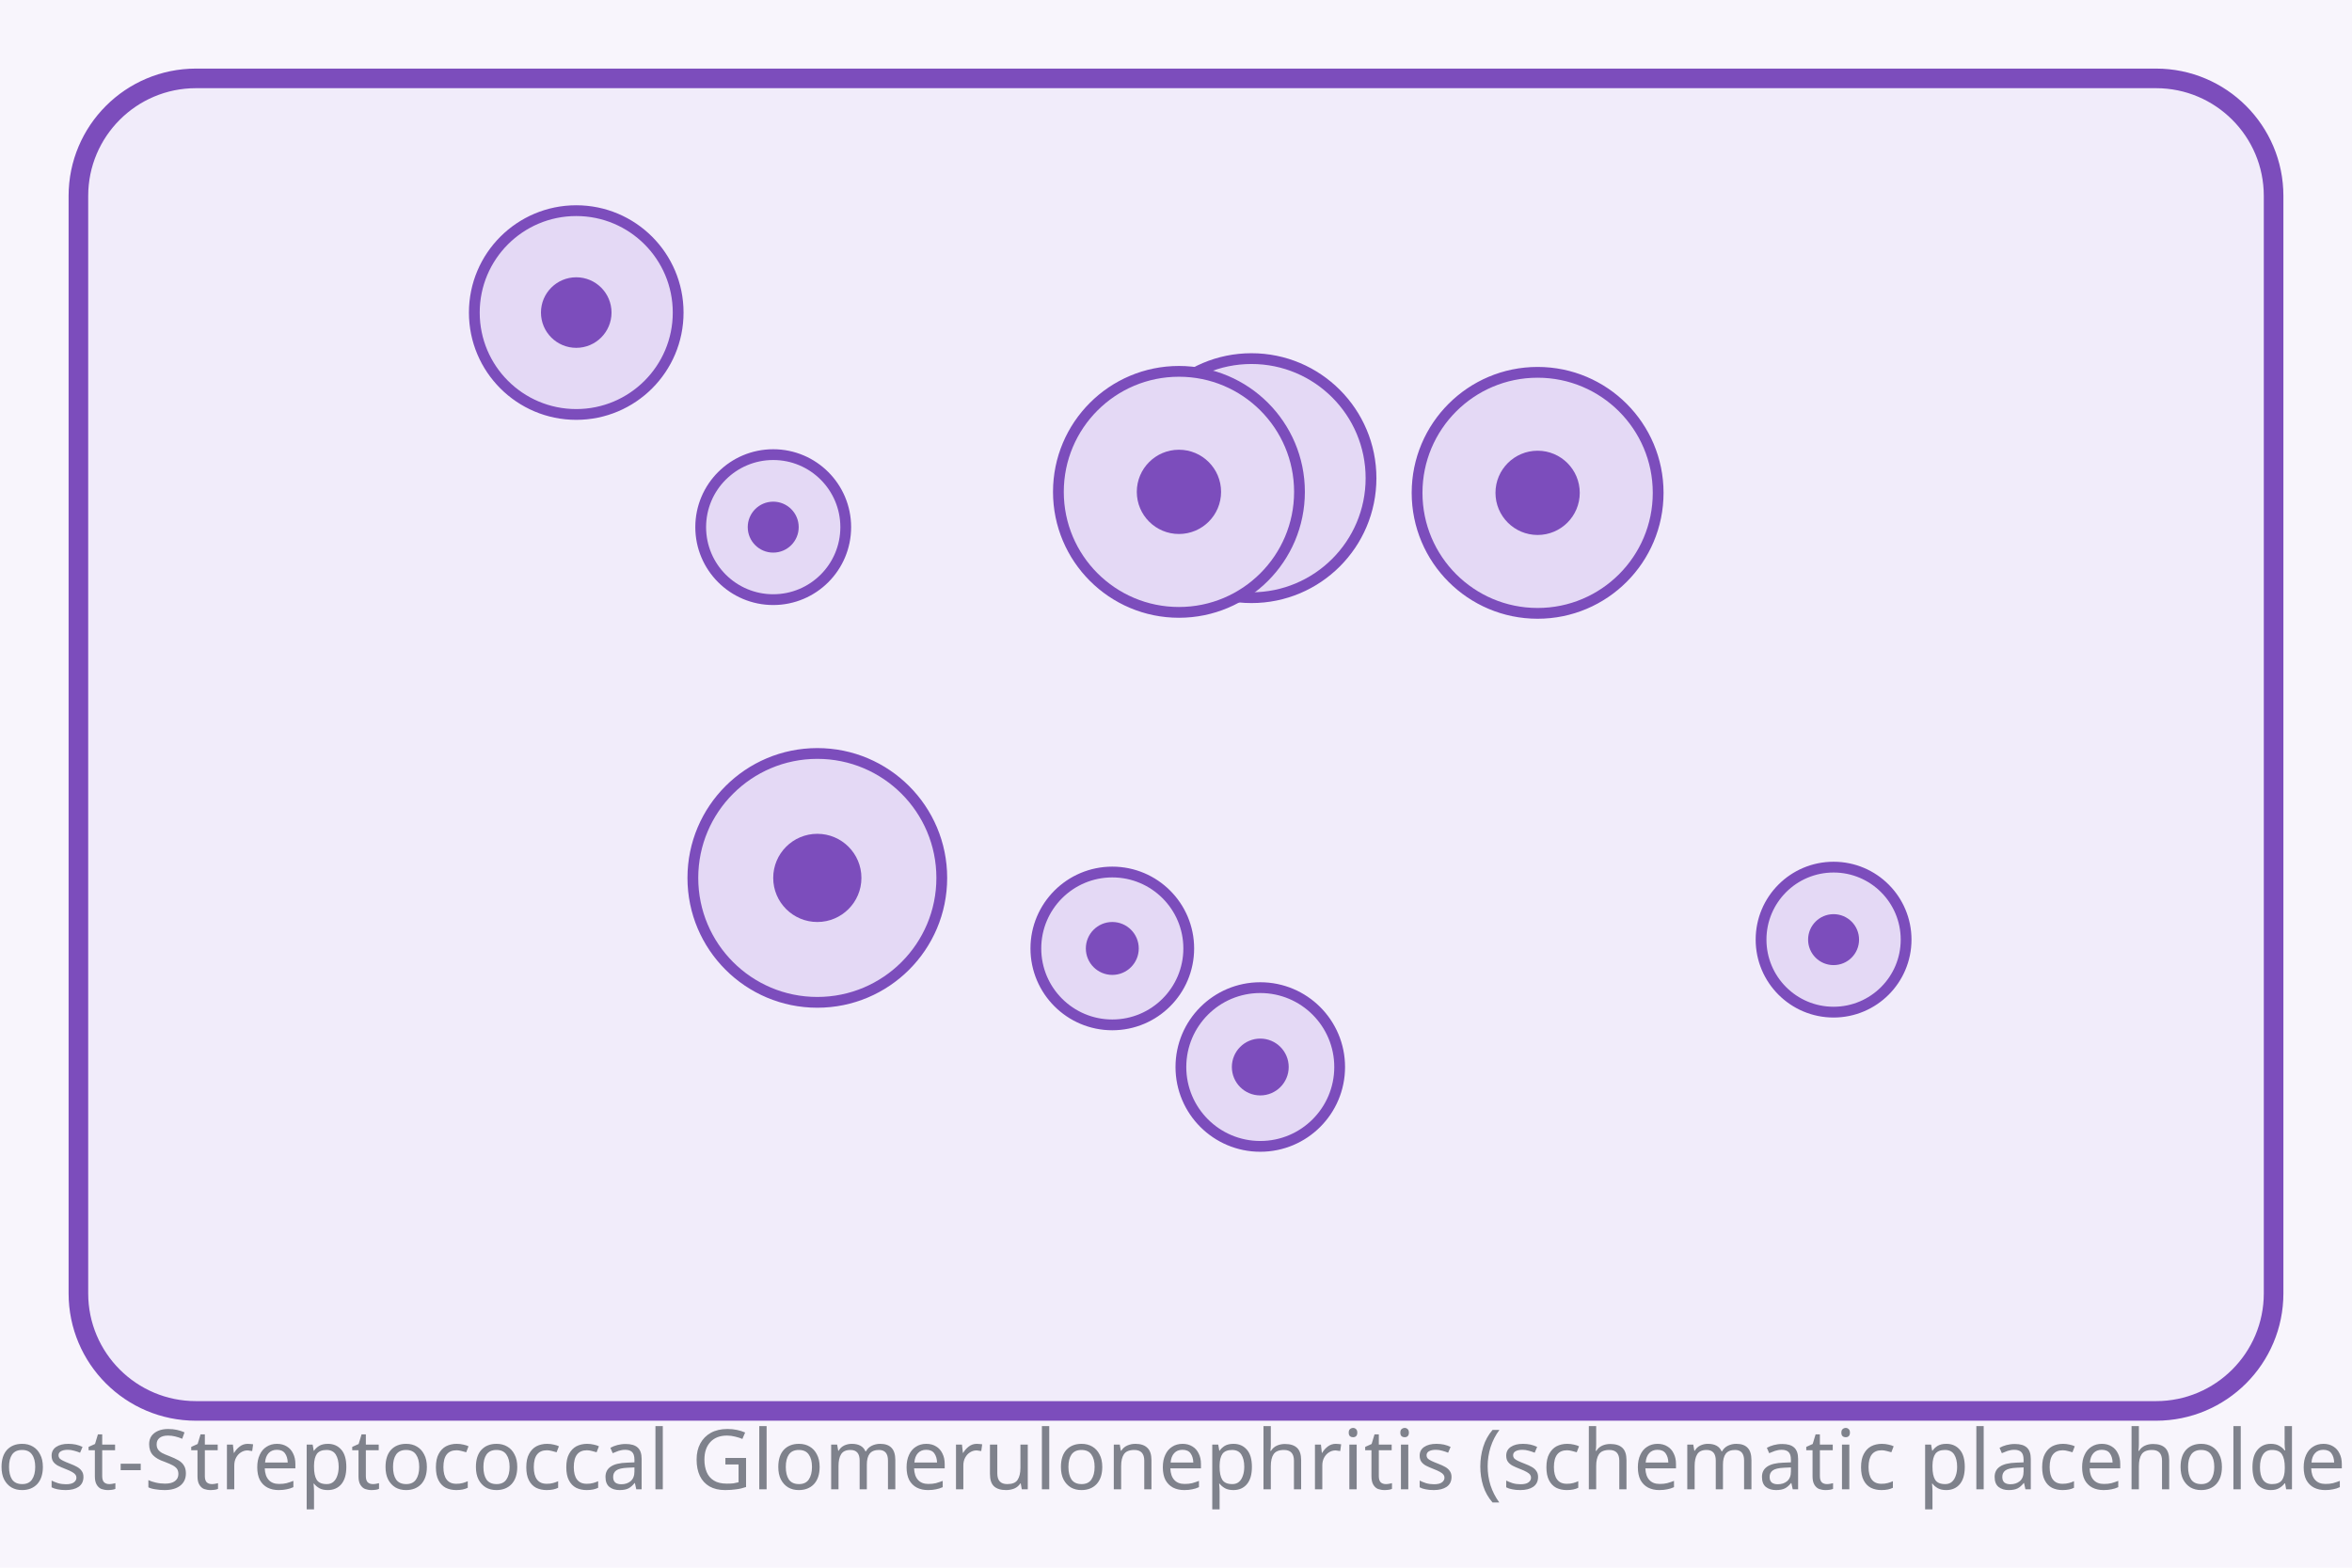
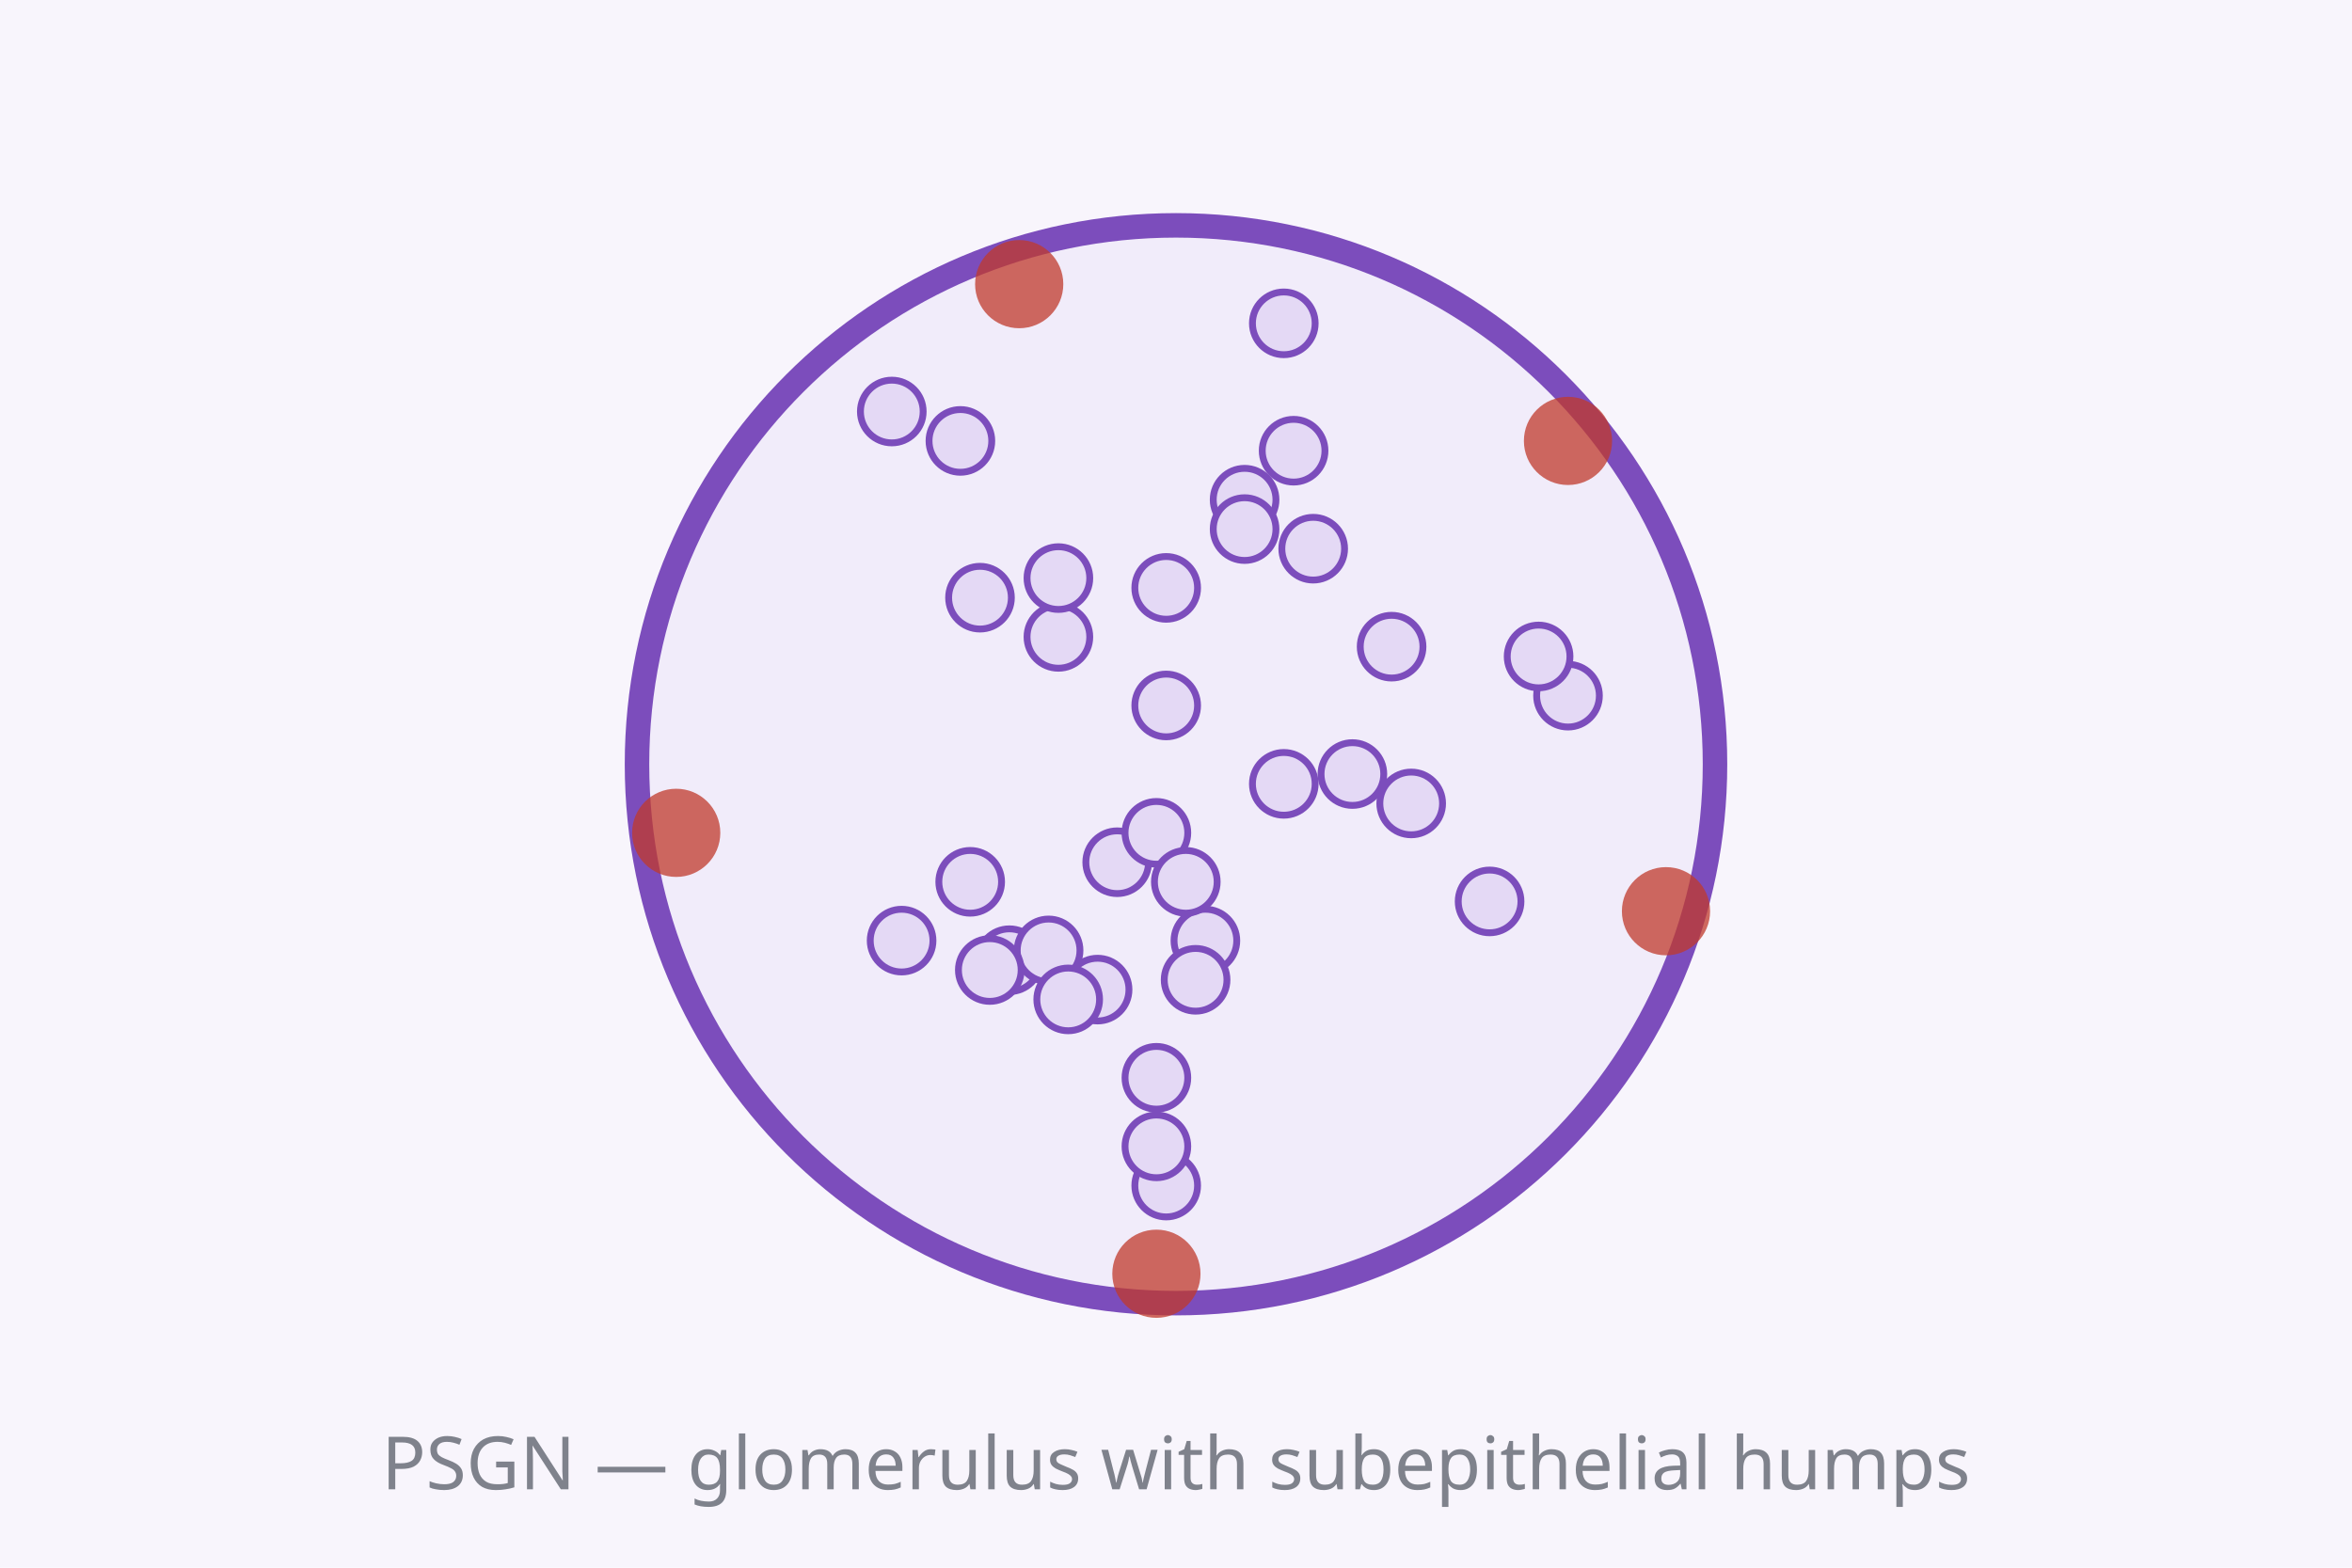
<svg xmlns="http://www.w3.org/2000/svg" viewBox="0 0 240 160" width="240" height="160">
  <rect width="240" height="160" fill="#f8f5fc" />
-   <rect x="8" y="8" width="224" height="136" rx="12" fill="#F1ECFA" stroke="#7C4DBC" stroke-width="2" />
-   <circle cx="127.7" cy="48.8" r="12.2" fill="#E4D9F5" stroke="#7C4DBC" stroke-width="1.1" />
-   <circle cx="127.7" cy="48.8" r="4.3" fill="#7C4DBC" />
-   <circle cx="113.5" cy="96.8" r="7.8" fill="#E4D9F5" stroke="#7C4DBC" stroke-width="1.1" />
-   <circle cx="113.5" cy="96.8" r="2.7" fill="#7C4DBC" />
-   <circle cx="83.4" cy="89.6" r="12.7" fill="#E4D9F5" stroke="#7C4DBC" stroke-width="1.1" />
-   <circle cx="83.4" cy="89.6" r="4.5" fill="#7C4DBC" />
-   <circle cx="156.9" cy="50.3" r="12.3" fill="#E4D9F5" stroke="#7C4DBC" stroke-width="1.1" />
-   <circle cx="156.9" cy="50.3" r="4.3" fill="#7C4DBC" />
-   <circle cx="58.8" cy="31.9" r="10.4" fill="#E4D9F5" stroke="#7C4DBC" stroke-width="1.1" />
-   <circle cx="58.8" cy="31.9" r="3.6" fill="#7C4DBC" />
-   <circle cx="120.3" cy="50.2" r="12.3" fill="#E4D9F5" stroke="#7C4DBC" stroke-width="1.1" />
-   <circle cx="120.3" cy="50.2" r="4.3" fill="#7C4DBC" />
-   <circle cx="128.6" cy="108.9" r="8.1" fill="#E4D9F5" stroke="#7C4DBC" stroke-width="1.1" />
-   <circle cx="128.6" cy="108.9" r="2.9" fill="#7C4DBC" />
-   <circle cx="78.9" cy="53.8" r="7.4" fill="#E4D9F5" stroke="#7C4DBC" stroke-width="1.1" />
-   <circle cx="78.9" cy="53.8" r="2.6" fill="#7C4DBC" />
-   <circle cx="187.1" cy="95.9" r="7.4" fill="#E4D9F5" stroke="#7C4DBC" stroke-width="1.1" />
-   <circle cx="187.1" cy="95.9" r="2.6" fill="#7C4DBC" />
-   <text x="120.0" y="152" font-family="sans-serif" font-size="8.5" fill="#1b2430" text-anchor="middle" opacity="0.55">Post-Streptococcal Glomerulonephritis (schematic placeholder)</text>
+   <circle cx="120" cy="78" r="55" fill="#F1ECFA" stroke="#7C4DBC" stroke-width="2.5" />
+   <circle cx="103" cy="98" r="3.2" fill="#E4D9F5" stroke="#7C4DBC" stroke-width="0.7" />
+   <circle cx="99" cy="90" r="3.2" fill="#E4D9F5" stroke="#7C4DBC" stroke-width="0.7" />
+   <circle cx="92" cy="96" r="3.2" fill="#E4D9F5" stroke="#7C4DBC" stroke-width="0.7" />
+   <circle cx="118" cy="110" r="3.2" fill="#E4D9F5" stroke="#7C4DBC" stroke-width="0.7" />
+   <circle cx="138" cy="79" r="3.2" fill="#E4D9F5" stroke="#7C4DBC" stroke-width="0.7" />
+   <circle cx="114" cy="88" r="3.2" fill="#E4D9F5" stroke="#7C4DBC" stroke-width="0.7" />
+   <circle cx="119" cy="60" r="3.2" fill="#E4D9F5" stroke="#7C4DBC" stroke-width="0.7" />
+   <circle cx="131" cy="33" r="3.2" fill="#E4D9F5" stroke="#7C4DBC" stroke-width="0.7" />
+   <circle cx="119" cy="121" r="3.2" fill="#E4D9F5" stroke="#7C4DBC" stroke-width="0.7" />
+   <circle cx="132" cy="46" r="3.2" fill="#E4D9F5" stroke="#7C4DBC" stroke-width="0.7" />
+   <circle cx="144" cy="82" r="3.2" fill="#E4D9F5" stroke="#7C4DBC" stroke-width="0.7" />
+   <circle cx="108" cy="65" r="3.2" fill="#E4D9F5" stroke="#7C4DBC" stroke-width="0.7" />
+   <circle cx="123" cy="96" r="3.2" fill="#E4D9F5" stroke="#7C4DBC" stroke-width="0.7" />
+   <circle cx="118" cy="117" r="3.2" fill="#E4D9F5" stroke="#7C4DBC" stroke-width="0.7" />
+   <circle cx="107" cy="97" r="3.2" fill="#E4D9F5" stroke="#7C4DBC" stroke-width="0.7" />
+   <circle cx="91" cy="42" r="3.2" fill="#E4D9F5" stroke="#7C4DBC" stroke-width="0.7" />
+   <circle cx="118" cy="85" r="3.2" fill="#E4D9F5" stroke="#7C4DBC" stroke-width="0.7" />
+   <circle cx="160" cy="71" r="3.2" fill="#E4D9F5" stroke="#7C4DBC" stroke-width="0.7" />
+   <circle cx="127" cy="51" r="3.2" fill="#E4D9F5" stroke="#7C4DBC" stroke-width="0.7" />
+   <circle cx="121" cy="90" r="3.2" fill="#E4D9F5" stroke="#7C4DBC" stroke-width="0.7" />
+   <circle cx="112" cy="101" r="3.2" fill="#E4D9F5" stroke="#7C4DBC" stroke-width="0.7" />
+   <circle cx="152" cy="92" r="3.2" fill="#E4D9F5" stroke="#7C4DBC" stroke-width="0.7" />
+   <circle cx="119" cy="72" r="3.2" fill="#E4D9F5" stroke="#7C4DBC" stroke-width="0.7" />
+   <circle cx="134" cy="56" r="3.2" fill="#E4D9F5" stroke="#7C4DBC" stroke-width="0.7" />
+   <circle cx="142" cy="66" r="3.2" fill="#E4D9F5" stroke="#7C4DBC" stroke-width="0.7" />
+   <circle cx="127" cy="54" r="3.2" fill="#E4D9F5" stroke="#7C4DBC" stroke-width="0.7" />
+   <circle cx="100" cy="61" r="3.2" fill="#E4D9F5" stroke="#7C4DBC" stroke-width="0.7" />
+   <circle cx="131" cy="80" r="3.2" fill="#E4D9F5" stroke="#7C4DBC" stroke-width="0.7" />
+   <circle cx="122" cy="100" r="3.2" fill="#E4D9F5" stroke="#7C4DBC" stroke-width="0.7" />
+   <circle cx="101" cy="99" r="3.2" fill="#E4D9F5" stroke="#7C4DBC" stroke-width="0.7" />
+   <circle cx="108" cy="59" r="3.2" fill="#E4D9F5" stroke="#7C4DBC" stroke-width="0.7" />
+   <circle cx="109" cy="102" r="3.2" fill="#E4D9F5" stroke="#7C4DBC" stroke-width="0.7" />
+   <circle cx="157" cy="67" r="3.2" fill="#E4D9F5" stroke="#7C4DBC" stroke-width="0.7" />
+   <circle cx="98" cy="45" r="3.2" fill="#E4D9F5" stroke="#7C4DBC" stroke-width="0.7" />
+   <circle cx="170" cy="93" r="4.5" fill="#c0392b" opacity="0.75" />
+   <circle cx="118" cy="130" r="4.5" fill="#c0392b" opacity="0.75" />
+   <circle cx="69" cy="85" r="4.5" fill="#c0392b" opacity="0.75" />
+   <circle cx="104" cy="29" r="4.5" fill="#c0392b" opacity="0.75" />
+   <circle cx="160" cy="45" r="4.5" fill="#c0392b" opacity="0.75" />
+   <text x="120.0" y="152" font-family="sans-serif" font-size="7.5" fill="#1b2430" text-anchor="middle" opacity="0.55">PSGN — glomerulus with subepithelial humps</text>
</svg>
